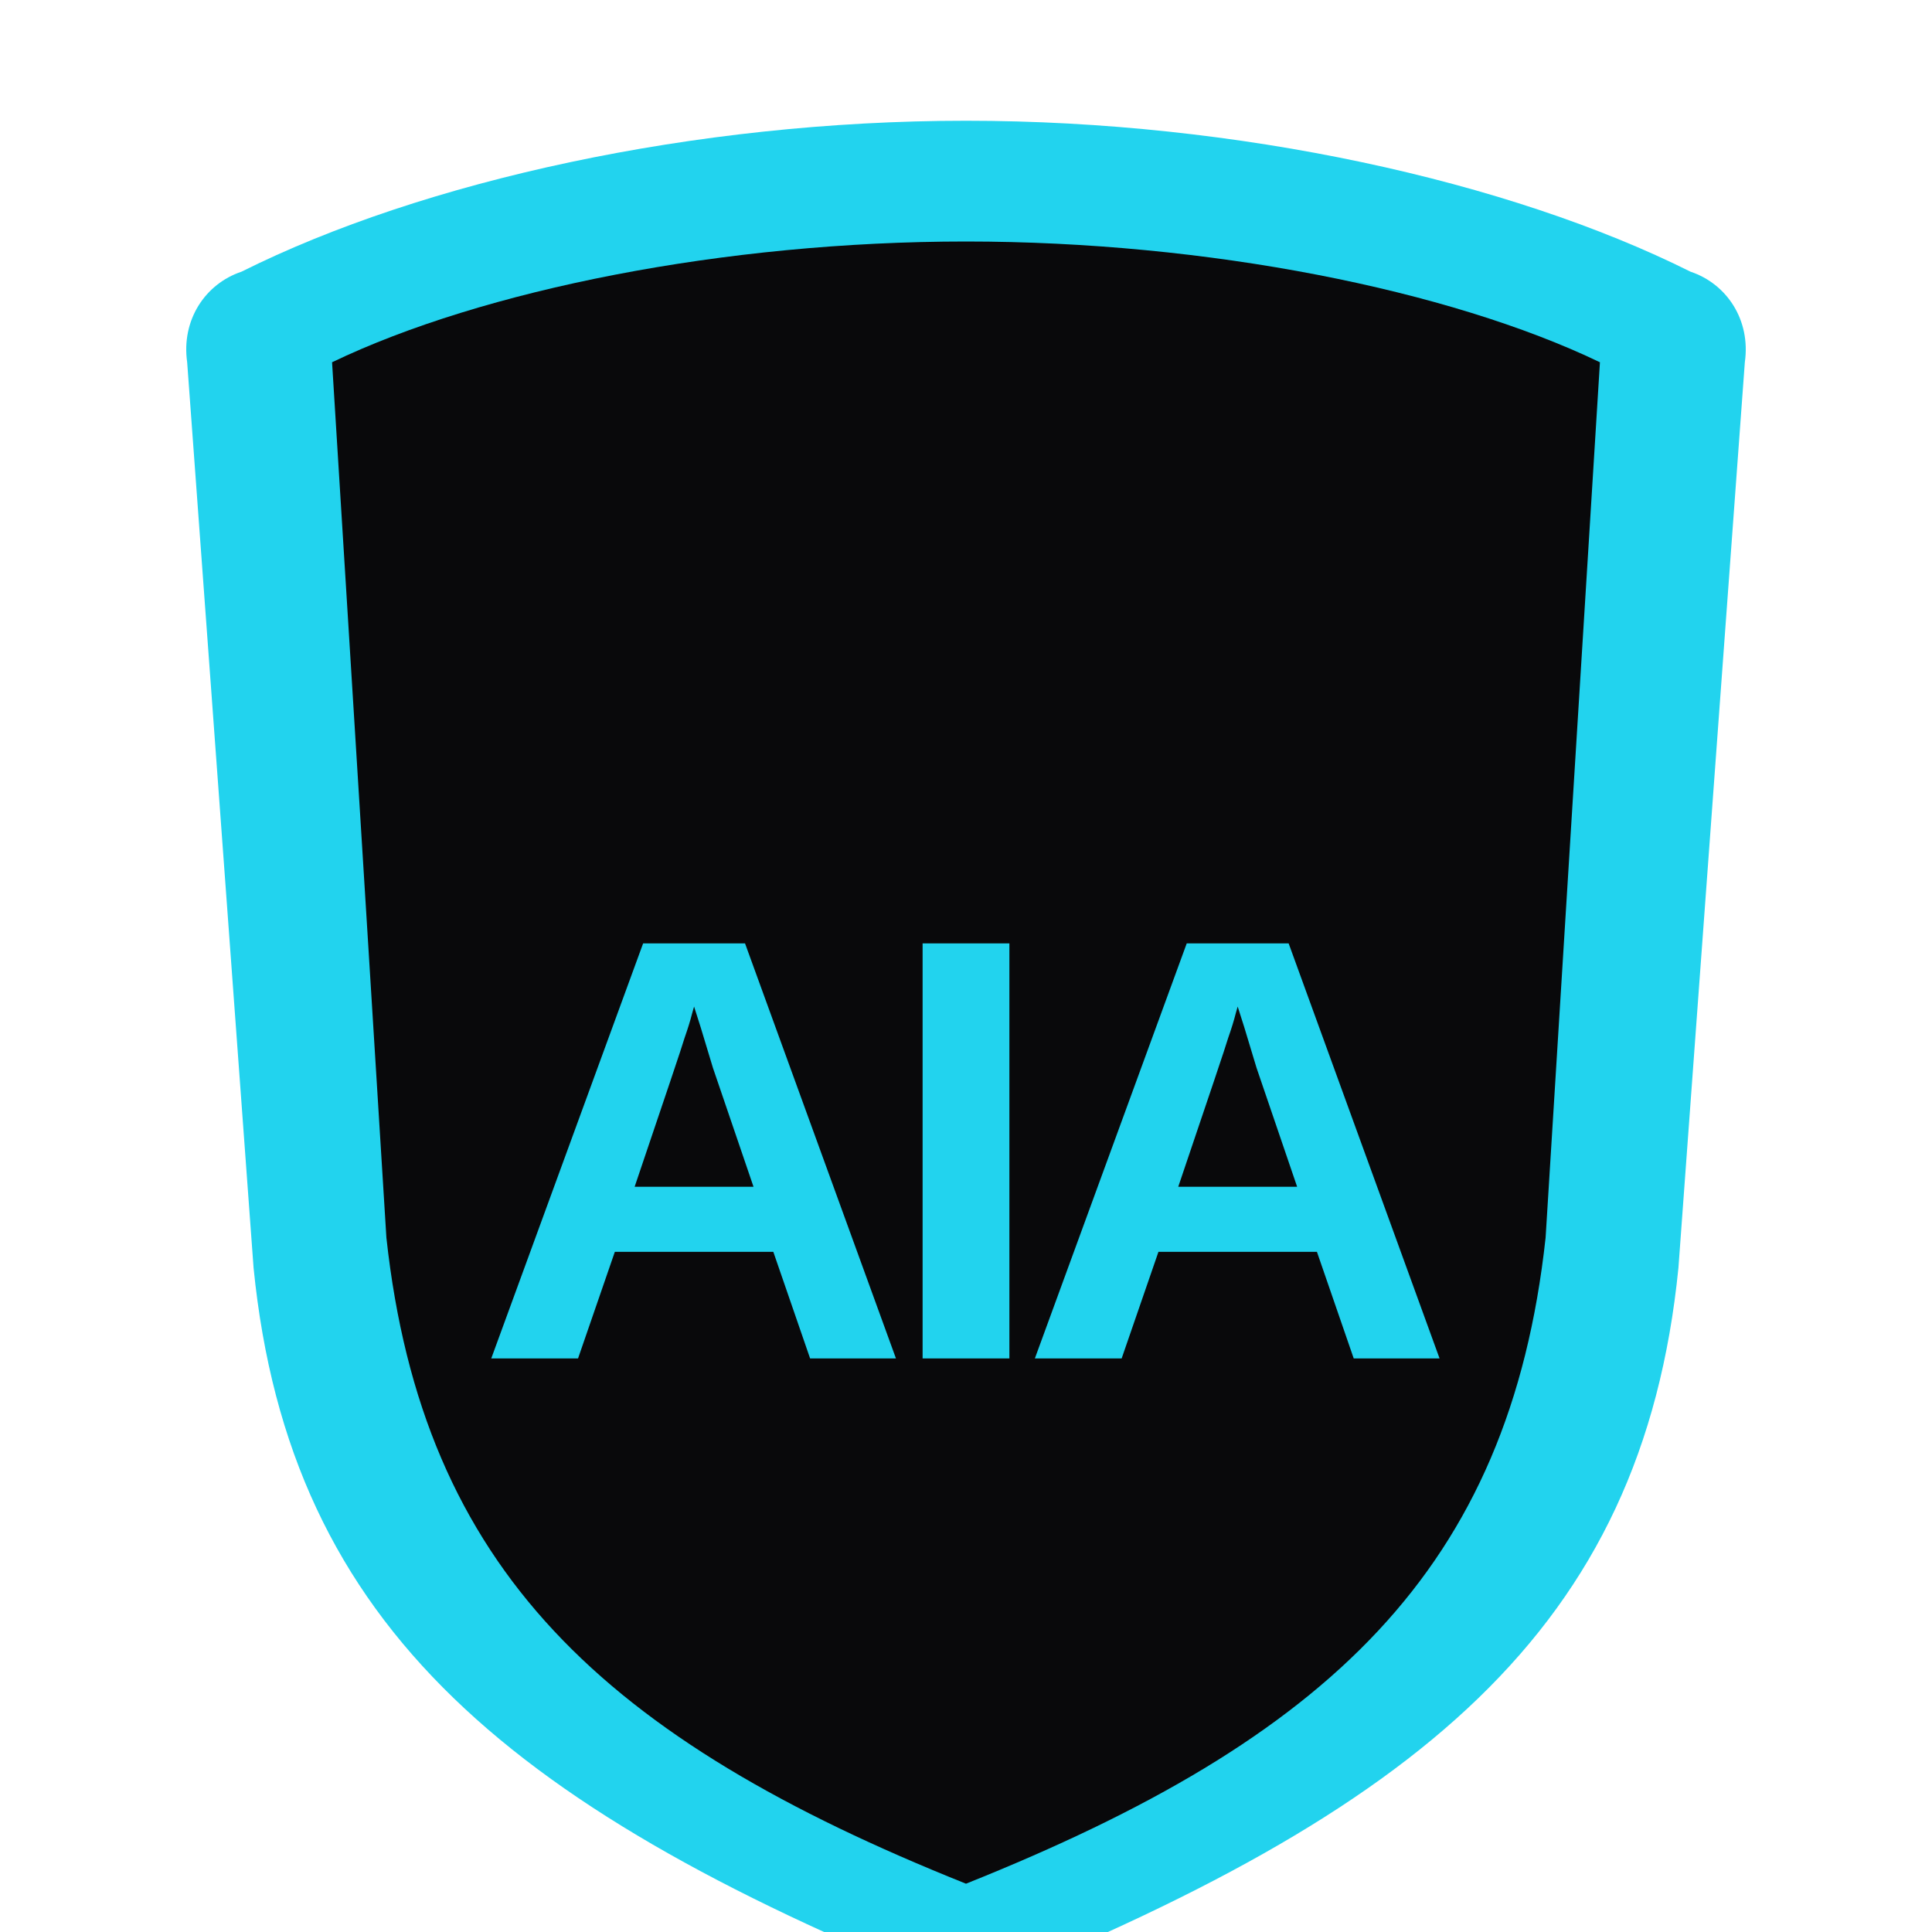
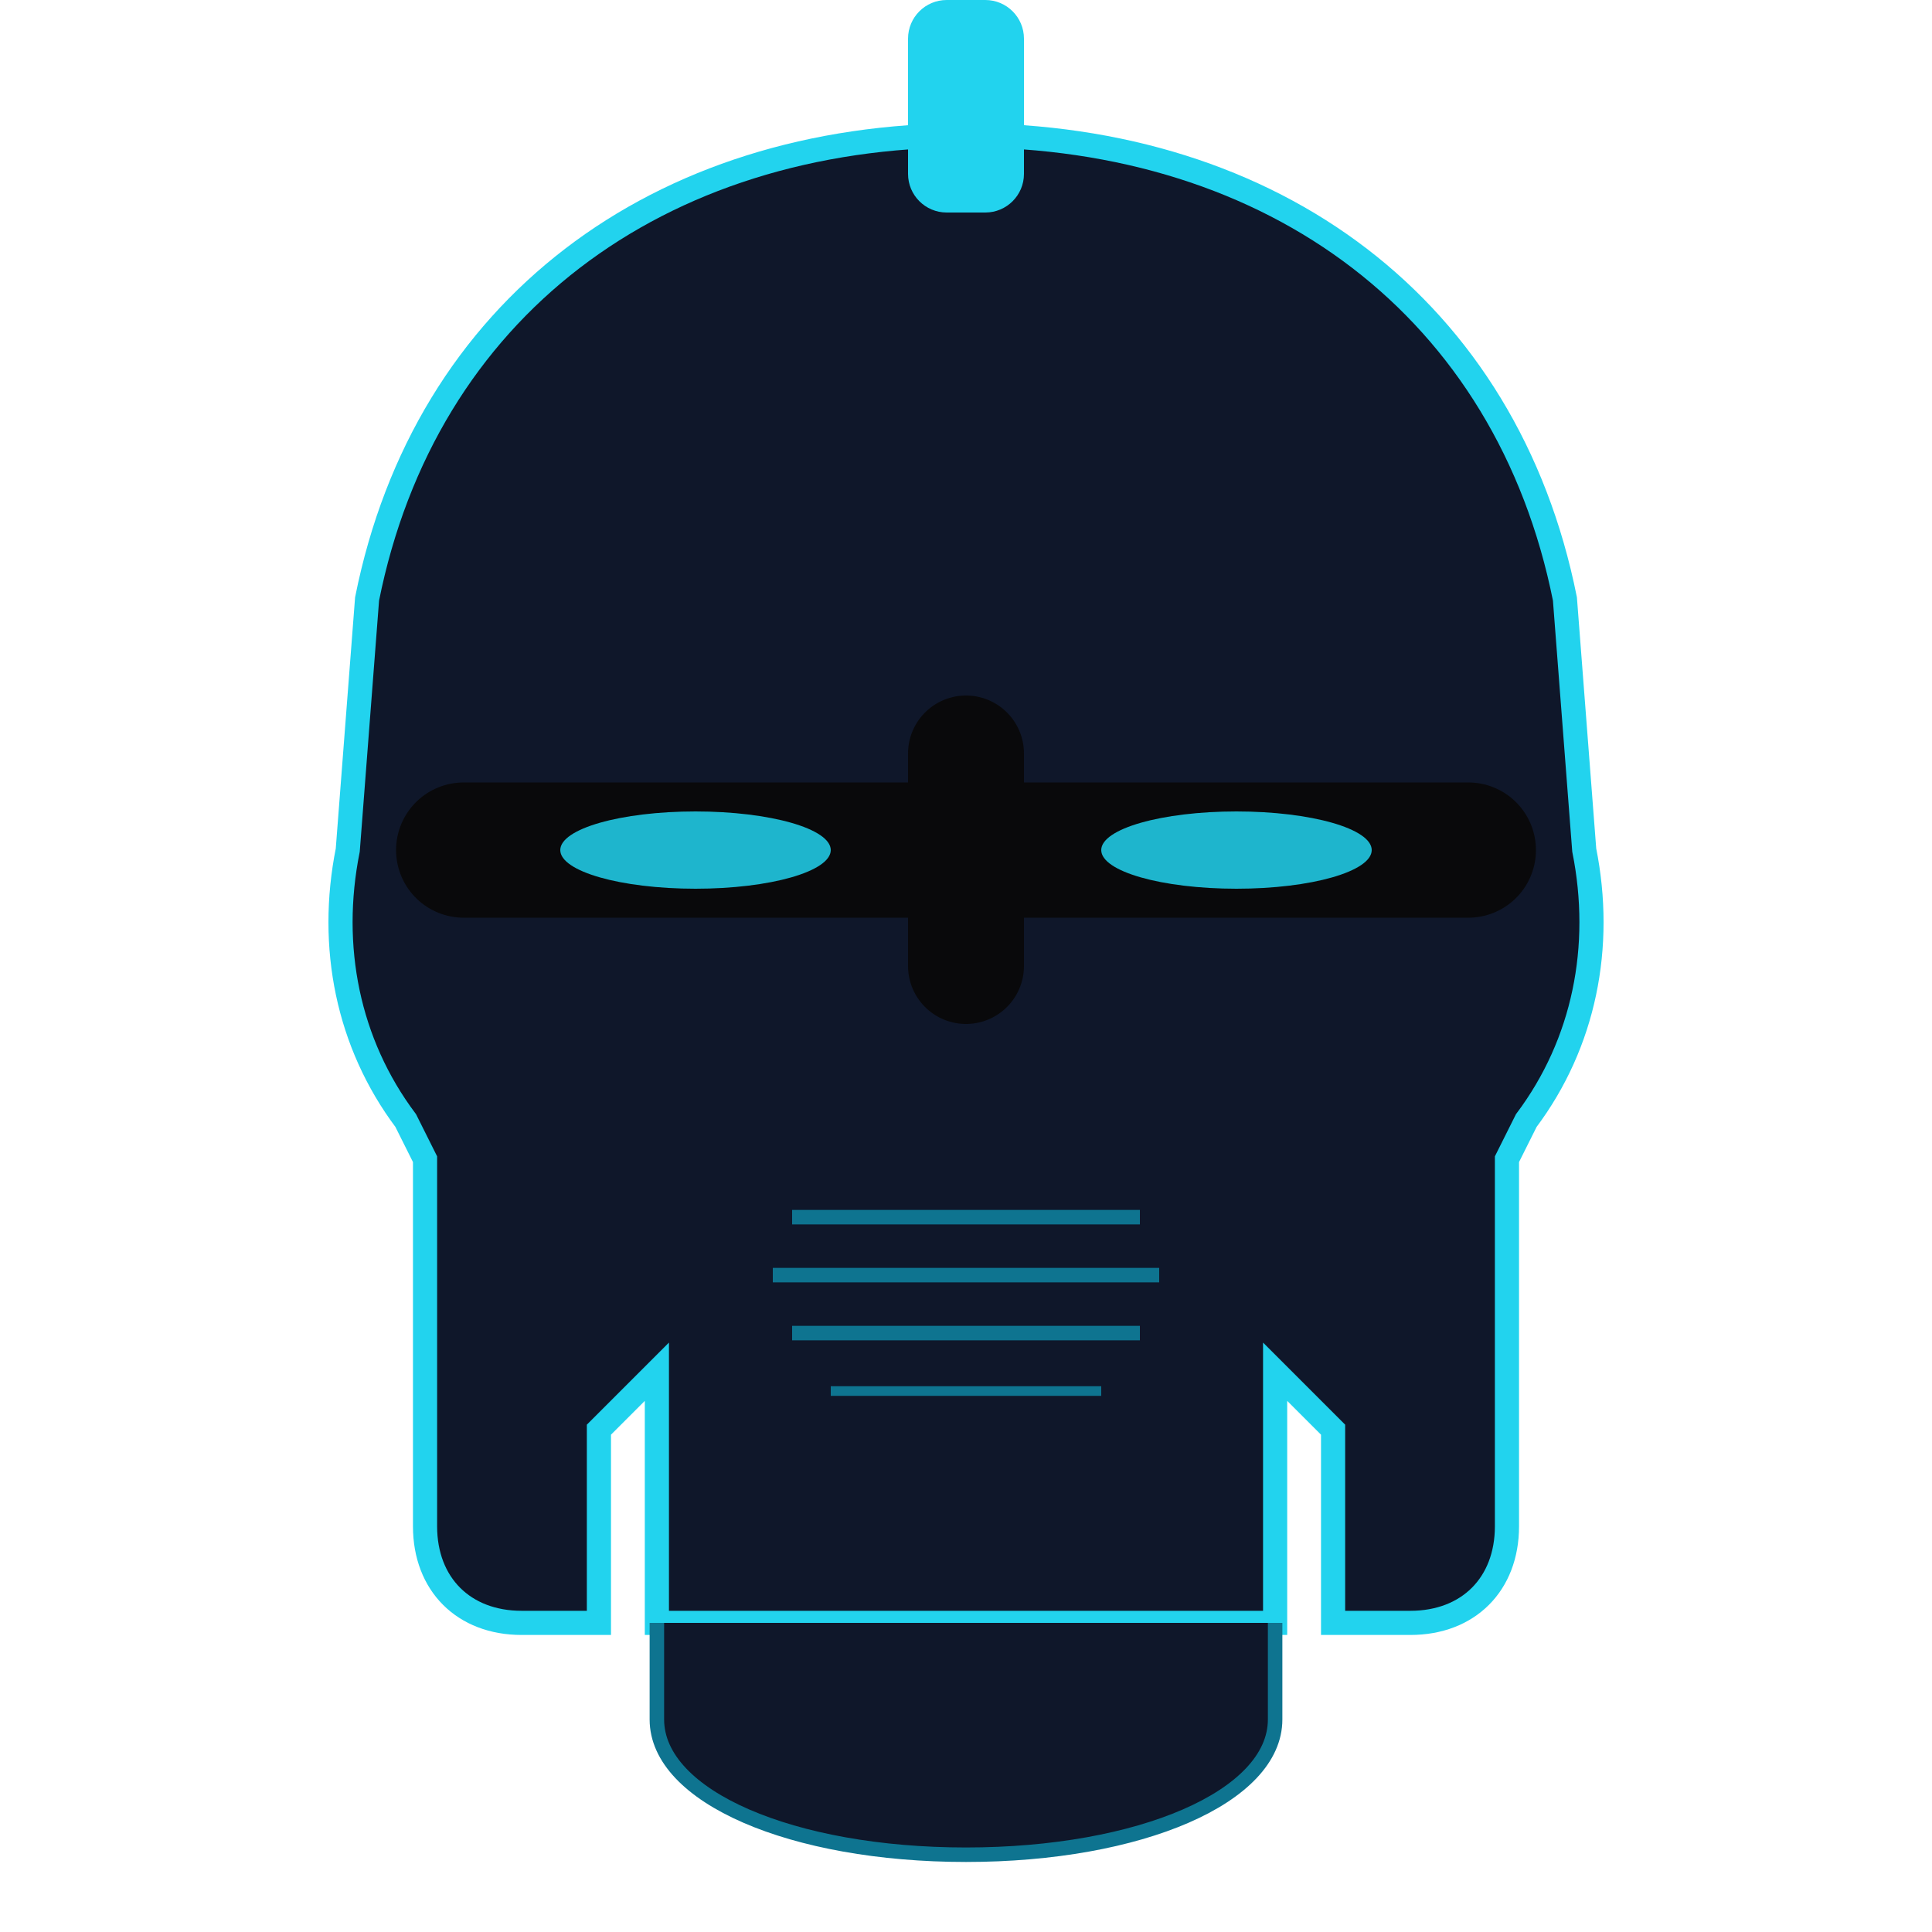
- <svg xmlns="http://www.w3.org/2000/svg" viewBox="0 0 32 32" fill="none">
-   <path d="M16 2 C11.5 2 7 3 4 4.5 C3.4 4.7 3 5.3 3.1 6 L4.2 21 C4.8 27 8.5 30 16 33 C23.5 30 27.2 27 27.8 21 L28.9 6 C29 5.3 28.6 4.7 28 4.5 C25 3 20.5 2 16 2Z" fill="#22d3ee" />
-   <path d="M16 4 C12 4 8 4.8 5.5 6 L6.4 20.5 C7 26 10 28.8 16 31.2 C22 28.8 25 26 25.6 20.5 L26.5 6 C24 4.8 20 4 16 4Z" fill="#09090b" />
-   <text x="16" y="22.5" text-anchor="middle" font-family="Arial,Helvetica,sans-serif" font-size="10" font-weight="900" letter-spacing="-0.5" fill="#22d3ee">AIA</text>
+ <svg xmlns="http://www.w3.org/2000/svg" viewBox="0 0 200 200" fill="none">
+   <path d="M100 14 C68 14 44 32 38 62 L36 88 C34 98 36 108 42 116 L44 120 L44 158 C44 164 48 168 54 168 L62 168 L62 148 L68 142 L68 168 L132 168 L132 142 L138 148 L138 168 L146 168 C152 168 156 164 156 158 L156 120 L158 116 C164 108 166 98 164 88 L162 62 C156 32 132 14 100 14Z" fill="#0f172a" stroke="#22d3ee" stroke-width="2.5" />
+   <rect x="94" y="0" width="12" height="22" rx="4" fill="#22d3ee" />
+   <path d="M48 88 L152 88" stroke="#09090b" stroke-width="14" stroke-linecap="round" />
+   <line x1="100" y1="78" x2="100" y2="100" stroke="#09090b" stroke-width="12" stroke-linecap="round" />
+   <ellipse cx="72" cy="88" rx="14" ry="4" fill="#22d3ee" opacity="0.85" />
+   <ellipse cx="128" cy="88" rx="14" ry="4" fill="#22d3ee" opacity="0.85" />
+   <line x1="82" y1="126" x2="118" y2="126" stroke="#0e7490" stroke-width="1.5" />
+   <line x1="80" y1="132" x2="120" y2="132" stroke="#0e7490" stroke-width="1.5" />
+   <line x1="82" y1="138" x2="118" y2="138" stroke="#0e7490" stroke-width="1.5" />
+   <line x1="86" y1="144" x2="114" y2="144" stroke="#0e7490" stroke-width="1" />
+   <path d="M68 168 L68 178 C68 186 82 192 100 192 C118 192 132 186 132 178 L132 168" fill="#0f172a" stroke="#0e7490" stroke-width="1.5" />
</svg>
